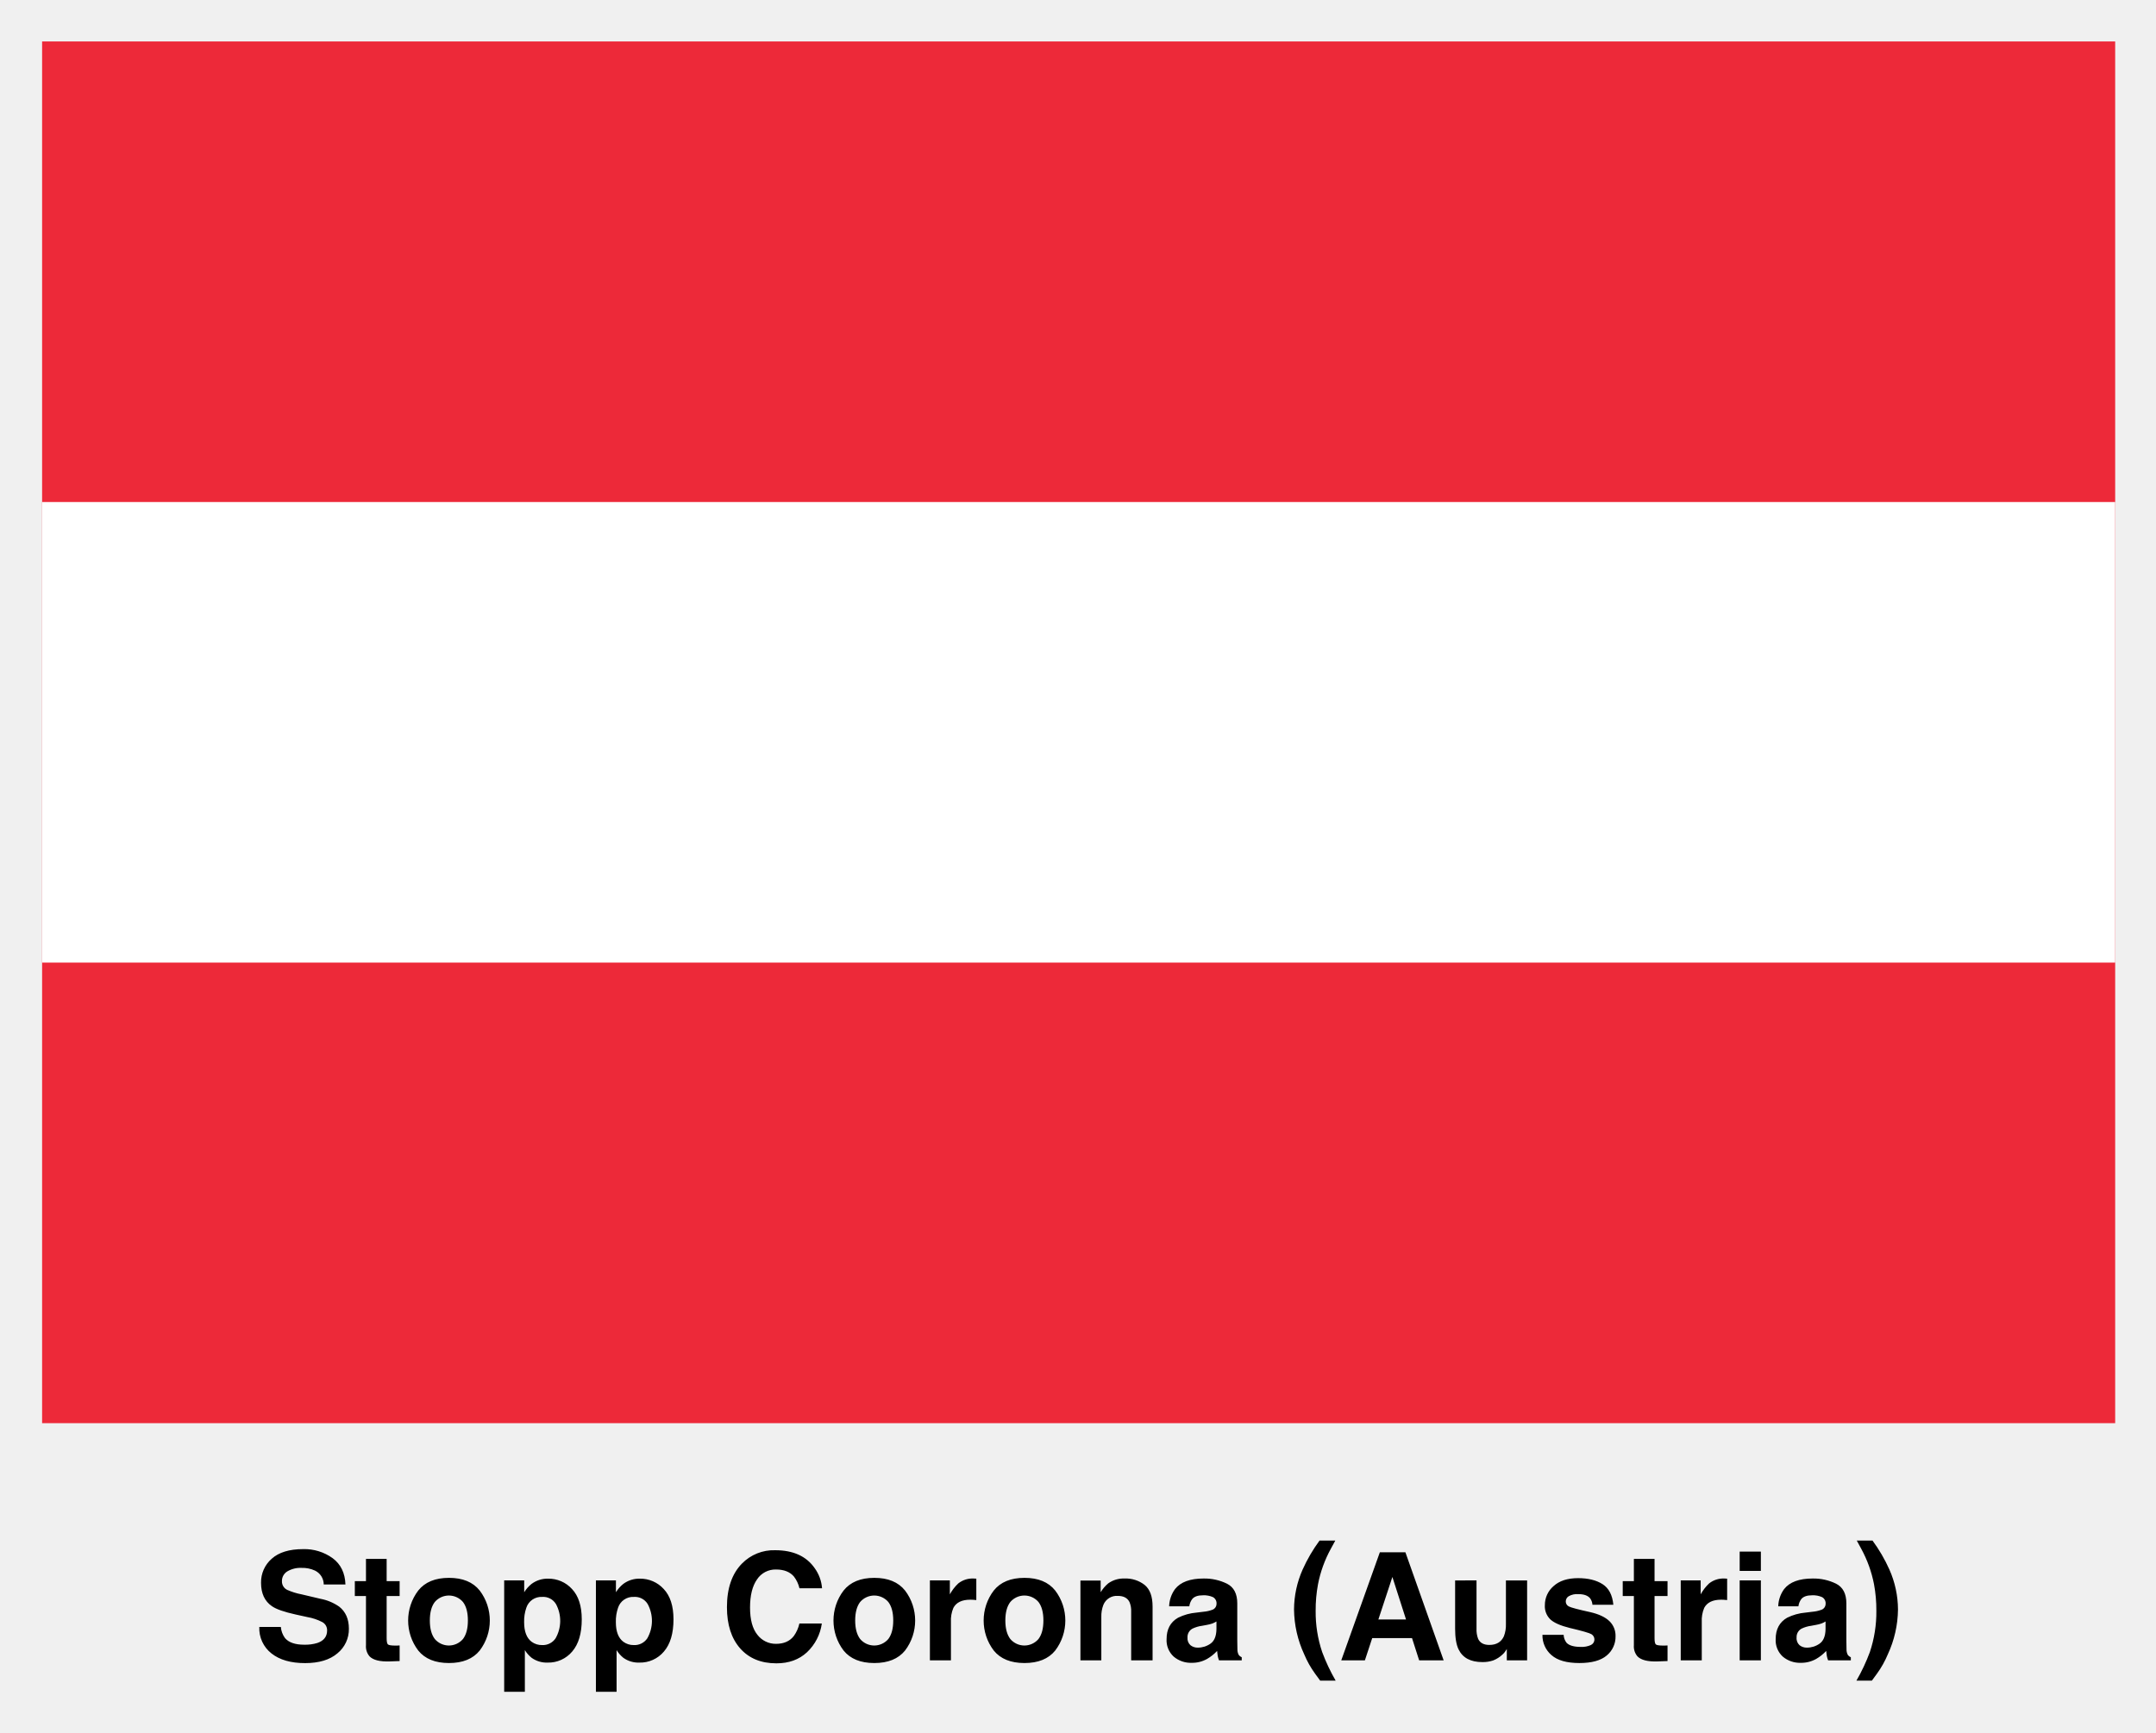
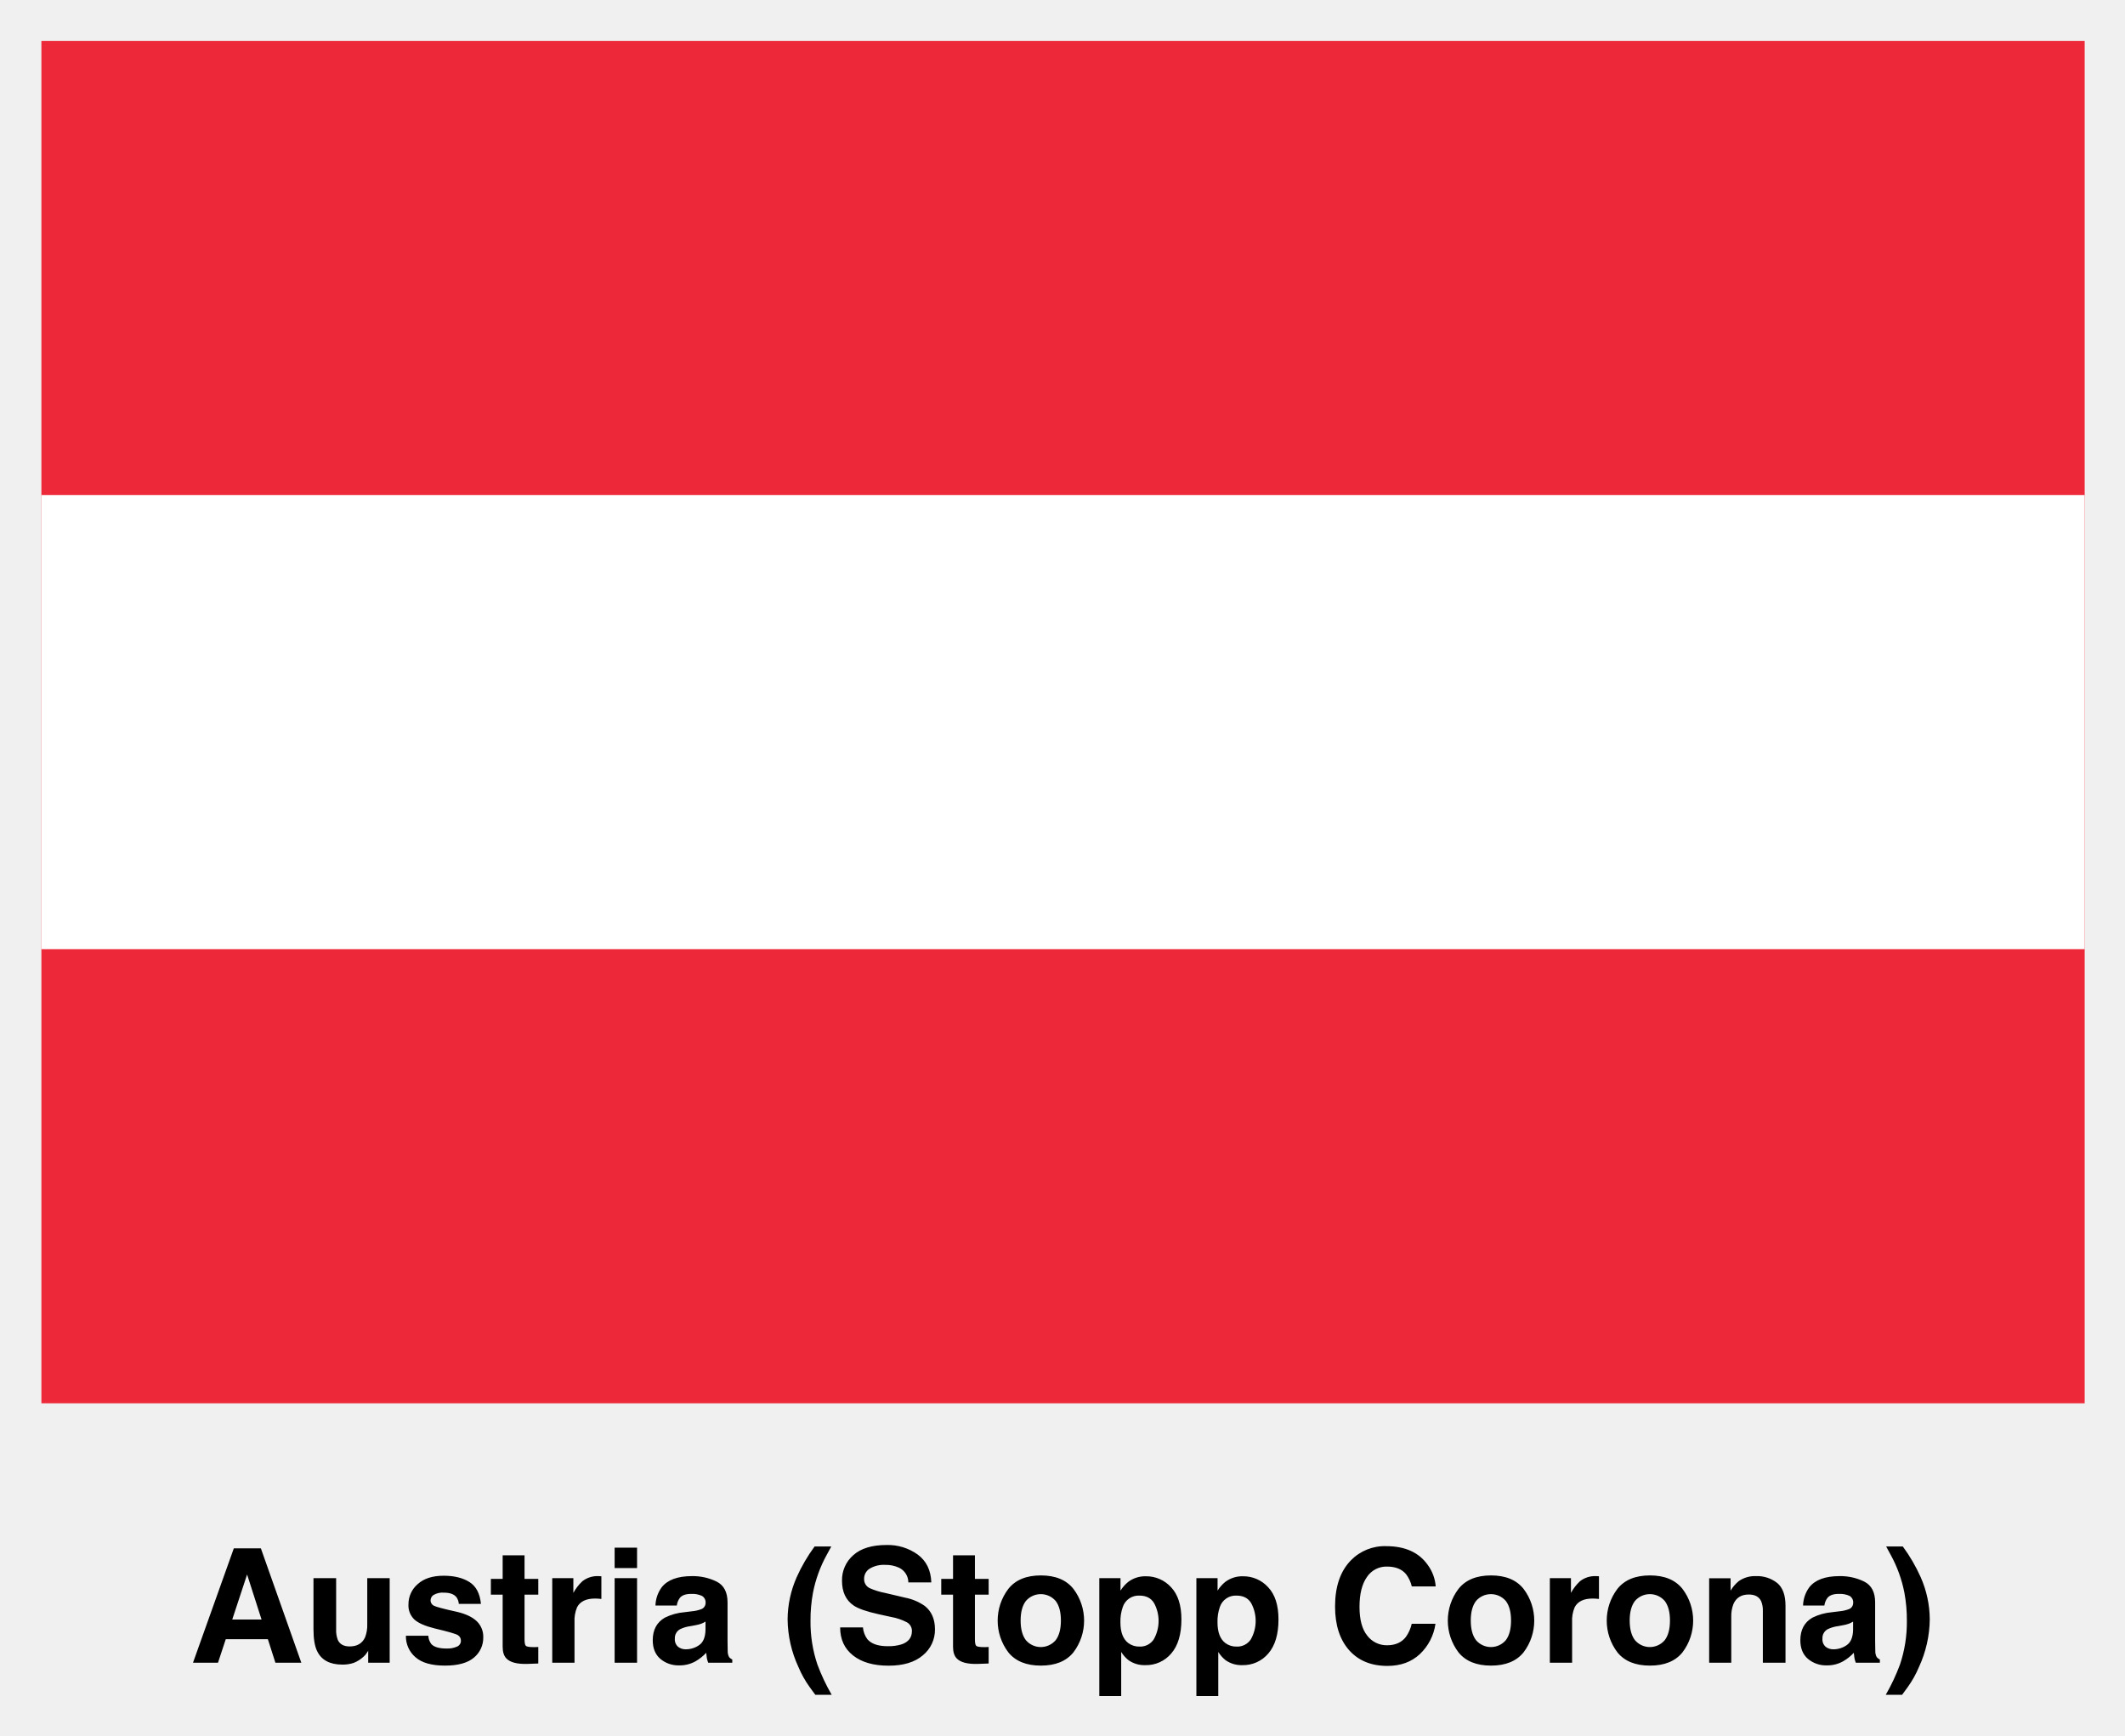
- <svg xmlns="http://www.w3.org/2000/svg" role="img" viewBox="-18.00 -18.00 936.00 752.50">
-   <path fill="#ed2939" d="M.277 0h900v600h-900z" />
-   <path fill="#fff" d="M.277 200h900v200h-900z" />
-   <path d="M103.925 688.5a9.52 9.52 0 0 0 1.788 4.807q2.437 2.897 8.353 2.897a17.976 17.976 0 0 0 5.753-.764q4.193-1.464 4.193-5.443a4.01 4.01 0 0 0-2.054-3.597 22.276 22.276 0 0 0-6.515-2.197l-5.079-1.114q-7.49-1.654-10.29-3.597-4.743-3.246-4.743-10.154a13.487 13.487 0 0 1 4.64-10.473q4.641-4.169 13.631-4.169a20.901 20.901 0 0 1 12.809 3.931q5.301 3.931 5.559 11.412h-9.422a6.717 6.717 0 0 0-3.786-6.016 12.97 12.97 0 0 0-5.841-1.179 11.121 11.121 0 0 0-6.201 1.528 4.834 4.834 0 0 0-2.317 4.266 4.024 4.024 0 0 0 2.285 3.756 28.366 28.366 0 0 0 6.234 1.941l8.234 1.942a20.956 20.956 0 0 1 8.115 3.406q4.195 3.31 4.196 9.581a13.464 13.464 0 0 1-4.972 10.68q-4.971 4.25-14.044 4.25-9.266 0-14.575-4.186a13.849 13.849 0 0 1-5.308-11.507zm32.119-13.433v-6.462h4.838v-9.677h8.977v9.677h5.635v6.462h-5.635v18.335q0 2.133.541 2.658t3.311.525q.413 0 .875-.016.462-.015.907-.047v6.78l-4.298.158q-6.43.223-8.786-2.228a6.635 6.635 0 0 1-1.528-4.807v-21.359zm54.211 23.672q-4.393 5.422-13.338 5.422t-13.338-5.422a21.528 21.528 0 0 1 0-26.065q4.393-5.502 13.338-5.502 8.945 0 13.338 5.502a21.528 21.528 0 0 1 0 26.065zm-7.258-5.014q2.132-2.829 2.133-8.042 0-5.213-2.133-8.026a8.063 8.063 0 0 0-12.239 0q-2.149 2.813-2.149 8.026 0 5.214 2.149 8.042a8.035 8.035 0 0 0 12.239 0zm47.323-21.714q4.245 4.488 4.245 13.179 0 9.168-4.149 13.974a13.47 13.47 0 0 1-10.685 4.807 11.204 11.204 0 0 1-6.921-2.07 13.367 13.367 0 0 1-2.948-3.342v18.081h-8.977v-48.353h8.69v5.125a14.587 14.587 0 0 1 3.139-3.565 11.588 11.588 0 0 1 7.24-2.324 13.721 13.721 0 0 1 10.363 4.489zm-6.963 6.526a6.455 6.455 0 0 0-5.997-3.088 6.822 6.822 0 0 0-6.85 4.679 17.567 17.567 0 0 0-.965 6.302q0 6.049 3.246 8.499a7.448 7.448 0 0 0 4.567 1.433 6.64 6.64 0 0 0 5.838-2.929 15.338 15.338 0 0 0 .161-14.897zm46.785-6.526q4.245 4.488 4.245 13.179 0 9.168-4.149 13.974a13.47 13.47 0 0 1-10.685 4.807 11.204 11.204 0 0 1-6.921-2.07 13.367 13.367 0 0 1-2.948-3.342v18.081h-8.977v-48.353h8.69v5.125a14.587 14.587 0 0 1 3.139-3.565 11.588 11.588 0 0 1 7.24-2.324 13.721 13.721 0 0 1 10.363 4.489zm-6.963 6.526a6.455 6.455 0 0 0-5.997-3.088 6.822 6.822 0 0 0-6.85 4.679 17.568 17.568 0 0 0-.965 6.302q0 6.049 3.246 8.499a7.448 7.448 0 0 0 4.567 1.433 6.64 6.64 0 0 0 5.838-2.929 15.338 15.338 0 0 0 .161-14.897zm40.933-17.571a19.316 19.316 0 0 1 14.423-5.794q11.715 0 17.132 7.767a16.928 16.928 0 0 1 3.212 8.754h-9.804a13.366 13.366 0 0 0-2.401-5.093q-2.619-3.055-7.764-3.056a9.568 9.568 0 0 0-8.265 4.314q-3.025 4.313-3.025 12.207 0 7.896 3.192 11.826a10 10 0 0 0 8.111 3.932q5.044 0 7.691-3.375a14.813 14.813 0 0 0 2.429-5.443h9.74a21.136 21.136 0 0 1-6.44 12.478q-5.181 4.808-13.273 4.807-10.015 0-15.746-6.494-5.731-6.525-5.732-17.89 0-12.287 6.519-18.94zm70.801 37.774q-4.393 5.422-13.338 5.422t-13.338-5.422a21.528 21.528 0 0 1 0-26.065q4.393-5.502 13.338-5.502 8.945 0 13.338 5.502a21.528 21.528 0 0 1 0 26.065zm-7.258-5.014q2.132-2.829 2.133-8.042 0-5.213-2.133-8.026a8.063 8.063 0 0 0-12.239 0q-2.149 2.813-2.149 8.026 0 5.214 2.149 8.042a8.035 8.035 0 0 0 12.239 0zm37.419-26.25q.174.016.78.047v9.295q-.859-.095-1.528-.127-.668-.03-1.082-.031-5.475 0-7.353 3.565a13.868 13.868 0 0 0-1.05 6.176V702.984h-9.136v-34.697h8.658v6.048a19.185 19.185 0 0 1 3.661-4.743 9.962 9.962 0 0 1 6.621-2.133c.17 0 .313.005.43.016zm35.032 31.264q-4.393 5.422-13.338 5.422t-13.338-5.422a21.528 21.528 0 0 1 0-26.065q4.393-5.502 13.338-5.502 8.945 0 13.338 5.502a21.528 21.528 0 0 1 0 26.065zm-7.258-5.014q2.132-2.829 2.133-8.042 0-5.213-2.133-8.026a8.063 8.063 0 0 0-12.239 0q-2.149 2.813-2.149 8.026 0 5.214 2.149 8.042a8.035 8.035 0 0 0 12.239 0zm46.123-23.449q3.408 2.817 3.408 9.342V702.984h-9.296v-21.105a9.69 9.69 0 0 0-.727-4.201q-1.328-2.674-5.055-2.674a6.267 6.267 0 0 0-6.289 3.916 13.533 13.533 0 0 0-.884 5.284V702.984h-9.073v-34.634h8.786v5.061a15.377 15.377 0 0 1 3.296-3.852 11.426 11.426 0 0 1 7.069-2.101 13.298 13.298 0 0 1 8.764 2.817zm25.586 11.602a14.327 14.327 0 0 0 3.624-.796 2.728 2.728 0 0 0 1.956-2.578 3.049 3.049 0 0 0-1.501-2.945 9.481 9.481 0 0 0-4.405-.812q-3.259 0-4.614 1.592a6.563 6.563 0 0 0-1.291 3.183h-8.754a13.276 13.276 0 0 1 2.557-7.481q3.613-4.584 12.405-4.583a22.12 22.12 0 0 1 10.167 2.26q4.443 2.261 4.443 8.531v15.916q0 1.655.064 4.011a5.031 5.031 0 0 0 .541 2.419 3.244 3.244 0 0 0 1.337 1.05v1.337h-9.868a10.134 10.134 0 0 1-.573-1.973q-.159-.923-.255-2.101a18.748 18.748 0 0 1-4.354 3.47 13.164 13.164 0 0 1-6.661 1.687 11.492 11.492 0 0 1-7.828-2.69 9.564 9.564 0 0 1-3.09-7.624q0-6.398 4.97-9.263a22.195 22.195 0 0 1 8.017-2.228zm5.548 4.234a10.023 10.023 0 0 1-1.759.875 14.865 14.865 0 0 1-2.435.62l-2.065.383a13.579 13.579 0 0 0-4.17 1.241 4.143 4.143 0 0 0-2.143 3.852 4.023 4.023 0 0 0 1.309 3.358 4.975 4.975 0 0 0 3.183 1.034 9.477 9.477 0 0 0 5.479-1.719q2.506-1.718 2.602-6.271zm37.404-22.525a68.206 68.206 0 0 1 7.353-12.605h6.843l-1.941 3.565a53.082 53.082 0 0 0-5.571 15.407 60.916 60.916 0 0 0-1.019 11.523 54.438 54.438 0 0 0 2.833 17.922 81.747 81.747 0 0 0 5.857 12.414h-6.717l-2.26-3.088a41.385 41.385 0 0 1-4.679-8.34 47.499 47.499 0 0 1-4.424-19.482 43.206 43.206 0 0 1 3.724-17.317zm33.535-7.525h11.094l16.6 46.921H598.107l-3.096-9.646h-17.279l-3.181 9.646h-10.256zm-.646 29.19h12.016l-5.927-18.462zm42.616-16.966V689.201a10.994 10.994 0 0 0 .697 4.456q1.235 2.643 4.846 2.642 4.624 0 6.335-3.756a13.659 13.659 0 0 0 .887-5.379v-18.876h9.2V702.984h-8.817v-4.902q-.128.159-.635.955a6.399 6.399 0 0 1-1.206 1.4A12.592 12.592 0 0 1 630.21 703.048a13.989 13.989 0 0 1-4.65.7q-7.682 0-10.348-5.538-1.492-3.056-1.492-9.008v-20.914zm37.817 23.619a6.038 6.038 0 0 0 1.248 3.438q1.696 1.815 6.269 1.815a9.6 9.6 0 0 0 4.27-.796 2.666 2.666 0 0 0 .308-4.712q-1.276-.795-9.49-2.737-5.915-1.464-8.334-3.661a7.935 7.935 0 0 1-2.419-6.239 10.811 10.811 0 0 1 3.78-8.261q3.78-3.453 10.639-3.454 6.507 0 10.607 2.594 4.099 2.596 4.706 8.961h-9.072a5.357 5.357 0 0 0-.989-2.769q-1.501-1.846-5.108-1.846a7.354 7.354 0 0 0-4.229.923 2.656 2.656 0 0 0-1.261 2.165 2.368 2.368 0 0 0 1.341 2.26q1.34.732 9.472 2.515 5.421 1.273 8.127 3.852a8.743 8.743 0 0 1 2.674 6.526 10.535 10.535 0 0 1-3.844 8.42q-3.843 3.262-11.88 3.262-8.198 0-12.105-3.454a11.225 11.225 0 0 1-3.908-8.802zm25.657-16.839v-6.462h4.839v-9.677h8.976v9.677h5.635v6.462h-5.635v18.335q0 2.133.541 2.658t3.31.525c.276 0 .568-.005.876-.016q.46-.015.907-.047v6.78l-4.298.158q-6.43.223-8.786-2.228a6.635 6.635 0 0 1-1.528-4.807v-21.359zm44.549-7.592c.117.011.377.027.781.047v9.295q-.86-.095-1.528-.127-.669-.03-1.082-.031-5.475 0-7.353 3.565a13.88 13.88 0 0 0-1.05 6.176V702.984h-9.136v-34.697h8.658v6.048a19.196 19.196 0 0 1 3.66-4.743 9.965 9.965 0 0 1 6.622-2.133c.169 0 .313.005.429.016zm15.423-3.326h-9.2V655.777h9.2zm-9.2 4.138h9.2V702.984h-9.2zm31.728 13.592a14.326 14.326 0 0 0 3.624-.796 2.728 2.728 0 0 0 1.956-2.578 3.049 3.049 0 0 0-1.501-2.945 9.481 9.481 0 0 0-4.405-.812q-3.259 0-4.614 1.592a6.563 6.563 0 0 0-1.291 3.183h-8.754a13.276 13.276 0 0 1 2.557-7.481q3.613-4.584 12.405-4.583a22.12 22.12 0 0 1 10.167 2.26q4.443 2.261 4.443 8.531v15.916q0 1.655.064 4.011a5.031 5.031 0 0 0 .541 2.419 3.244 3.244 0 0 0 1.337 1.05v1.337h-9.868a10.134 10.134 0 0 1-.573-1.973q-.159-.923-.255-2.101a18.748 18.748 0 0 1-4.354 3.47 13.164 13.164 0 0 1-6.661 1.687 11.492 11.492 0 0 1-7.828-2.69 9.564 9.564 0 0 1-3.09-7.624q0-6.398 4.97-9.263a22.195 22.195 0 0 1 8.017-2.228zm5.548 4.234a10.023 10.023 0 0 1-1.759.875 14.865 14.865 0 0 1-2.435.62l-2.065.383a13.579 13.579 0 0 0-4.17 1.241 4.143 4.143 0 0 0-2.143 3.852 4.023 4.023 0 0 0 1.309 3.358 4.975 4.975 0 0 0 3.183 1.034 9.477 9.477 0 0 0 5.479-1.719q2.506-1.718 2.602-6.271zm27.733-22.525a43.282 43.282 0 0 1 3.718 17.317 47.567 47.567 0 0 1-4.416 19.482 41.463 41.463 0 0 1-4.671 8.34l-2.257 3.088h-6.704a81.946 81.946 0 0 0 5.836-12.414 54.638 54.638 0 0 0 2.822-17.922 61.138 61.138 0 0 0-1.015-11.523 53.23 53.23 0 0 0-5.55-15.407l-1.935-3.565h6.832a68.314 68.314 0 0 1 7.34 12.605z" />
+ <svg xmlns="http://www.w3.org/2000/svg" role="img" viewBox="-19.00 -18.00 936.00 764.50">
+   <path fill="#ed2939" d="M-.764 0h900v600h-900z" />
+   <path fill="#fff" d="M-.764 200h900v200h-900z" />
+   <path d="M83.992 663.877h11.912l17.824 50.381h-11.416l-3.324-10.356H80.435l-3.416 10.356H66.007zm-.693 31.343h12.903l-6.364-19.824zm45.76-18.218v22.456a11.802 11.802 0 0 0 .748 4.785q1.327 2.837 5.203 2.837 4.966 0 6.803-4.033a14.666 14.666 0 0 0 .952-5.776v-20.269h9.878V714.258h-9.468v-5.264q-.136.171-.682 1.025a6.822 6.822 0 0 1-1.295 1.504 13.519 13.519 0 0 1-4.414 2.803 15.017 15.017 0 0 1-4.993.752q-8.249 0-11.111-5.947-1.603-3.281-1.602-9.673v-22.456zm40.605 25.361a6.478 6.478 0 0 0 1.34 3.691q1.819 1.948 6.73 1.948a10.291 10.291 0 0 0 4.585-.855 2.736 2.736 0 0 0 1.7-2.563A2.765 2.765 0 0 0 182.65 702.09q-1.37-.854-10.191-2.939-6.35-1.572-8.947-3.931a8.518 8.518 0 0 1-2.598-6.699 11.612 11.612 0 0 1 4.059-8.87q4.059-3.708 11.424-3.708 6.987 0 11.389 2.786 4.402 2.786 5.053 9.621h-9.741a5.76 5.76 0 0 0-1.062-2.974q-1.611-1.982-5.484-1.982a7.903 7.903 0 0 0-4.541.991 2.852 2.852 0 0 0-1.354 2.324 2.541 2.541 0 0 0 1.439 2.427q1.44.787 10.171 2.7 5.821 1.368 8.727 4.136a9.391 9.391 0 0 1 2.871 7.007 11.315 11.315 0 0 1-4.127 9.041q-4.128 3.502-12.757 3.503-8.804 0-12.998-3.708a12.056 12.056 0 0 1-4.195-9.451zm27.549-18.081v-6.938h5.195V666.953h9.639v10.391h6.05v6.938h-6.05v19.688q0 2.291.581 2.854.58.562 3.555.563c.296 0 .609-.005.939-.017s.655-.028.975-.052v7.28l-4.614.171q-6.905.239-9.434-2.393-1.641-1.674-1.641-5.161V684.282zm47.835-8.151q.186.018.837.051v9.98q-.923-.103-1.641-.137-.718-.034-1.162-.034-5.88 0-7.896 3.828a14.894 14.894 0 0 0-1.128 6.631V714.258h-9.81v-37.256h9.297v6.494a20.599 20.599 0 0 1 3.931-5.093 10.7 10.7 0 0 1 7.109-2.29c.182-0.0.336.006.462.018zm16.56-3.572h-9.878v-8.989h9.878zm-9.878 4.443h9.878V714.258h-9.878zm34.067 14.595a15.393 15.393 0 0 0 3.891-.855 2.93 2.93 0 0 0 2.101-2.769 3.272 3.272 0 0 0-1.611-3.161 10.168 10.168 0 0 0-4.729-.872q-3.5 0-4.955 1.709a7.045 7.045 0 0 0-1.386 3.418h-9.399a14.258 14.258 0 0 1 2.746-8.032q3.879-4.922 13.319-4.922a23.757 23.757 0 0 1 10.916 2.427q4.771 2.427 4.771 9.16v17.09q0 1.778.068 4.307a5.408 5.408 0 0 0 .581 2.598 3.478 3.478 0 0 0 1.436 1.128v1.436h-10.596a10.754 10.754 0 0 1-.615-2.119q-.171-.99-.273-2.256a20.104 20.104 0 0 1-4.676 3.726 14.135 14.135 0 0 1-7.151 1.812 12.338 12.338 0 0 1-8.405-2.889q-3.318-2.887-3.317-8.186 0-6.87 5.337-9.946a23.84 23.84 0 0 1 8.608-2.393zm5.956 4.546a10.685 10.685 0 0 1-1.888.939 15.888 15.888 0 0 1-2.616.667l-2.218.41a14.627 14.627 0 0 0-4.478 1.333 4.449 4.449 0 0 0-2.301 4.136 4.323 4.323 0 0 0 1.405 3.606 5.347 5.347 0 0 0 3.419 1.11 10.182 10.182 0 0 0 5.883-1.846q2.689-1.846 2.793-6.733zm40.162-19.551a73.253 73.253 0 0 1 7.896-13.535h7.349l-2.085 3.828a56.994 56.994 0 0 0-5.981 16.543 65.426 65.426 0 0 0-1.094 12.373 58.448 58.448 0 0 0 3.042 19.243 87.811 87.811 0 0 0 6.289 13.33h-7.212l-2.427-3.315a44.441 44.441 0 0 1-5.024-8.955 50.986 50.986 0 0 1-4.751-20.918 46.4 46.4 0 0 1 3.999-18.594zm29.189 22.114a10.226 10.226 0 0 0 1.919 5.161q2.618 3.111 8.97 3.11a19.299 19.299 0 0 0 6.177-.82q4.501-1.572 4.502-5.845a4.308 4.308 0 0 0-2.205-3.862 23.932 23.932 0 0 0-6.995-2.358l-5.454-1.196q-8.042-1.777-11.049-3.862-5.093-3.486-5.093-10.903a14.479 14.479 0 0 1 4.982-11.245q4.982-4.477 14.636-4.478a22.44 22.44 0 0 1 13.754 4.222q5.692 4.222 5.969 12.253h-10.117a7.212 7.212 0 0 0-4.064-6.46 13.929 13.929 0 0 0-6.272-1.265 11.941 11.941 0 0 0-6.658 1.641 5.192 5.192 0 0 0-2.487 4.58 4.32 4.32 0 0 0 2.453 4.033 30.414 30.414 0 0 0 6.693 2.085l8.841 2.085a22.51 22.51 0 0 1 8.714 3.657q4.504 3.555 4.505 10.288a14.457 14.457 0 0 1-5.338 11.468q-5.338 4.562-15.08 4.562-9.949 0-15.649-4.494-5.701-4.494-5.7-12.356zm34.487-14.424v-6.938h5.195V666.953h9.639v10.391h6.05v6.938h-6.05v19.688q0 2.291.581 2.854.58.562 3.555.563c.296 0 .609-.005.939-.017s.655-.028.975-.052v7.28l-4.614.171q-6.905.239-9.434-2.393-1.641-1.674-1.641-5.161V684.282zm58.208 25.418q-4.717 5.823-14.321 5.822-9.605 0-14.321-5.822a23.115 23.115 0 0 1 0-27.986q4.717-5.908 14.321-5.908 9.604 0 14.321 5.908a23.115 23.115 0 0 1 0 27.986zm-7.793-5.384q2.29-3.038 2.29-8.635 0-5.599-2.29-8.618a8.658 8.658 0 0 0-13.143 0q-2.306 3.021-2.307 8.618 0 5.597 2.307 8.635a8.628 8.628 0 0 0 13.143 0zm50.813-23.315q4.559 4.819 4.559 14.15 0 9.844-4.455 15.005a14.458 14.458 0 0 1-11.473 5.161 12.031 12.031 0 0 1-7.431-2.222 14.353 14.353 0 0 1-3.165-3.589v19.414h-9.639v-51.919h9.331v5.503a15.687 15.687 0 0 1 3.371-3.828 12.441 12.441 0 0 1 7.774-2.495 14.73 14.73 0 0 1 11.127 4.819zm-7.476 7.007q-1.986-3.315-6.439-3.315a7.324 7.324 0 0 0-7.355 5.024 18.862 18.862 0 0 0-1.036 6.768q0 6.495 3.484 9.126a8.001 8.001 0 0 0 4.904 1.538 7.131 7.131 0 0 0 6.27-3.145 16.471 16.471 0 0 0 .173-15.996zm50.234-7.007q4.559 4.819 4.559 14.15 0 9.844-4.455 15.005a14.458 14.458 0 0 1-11.473 5.161 12.031 12.031 0 0 1-7.431-2.222 14.353 14.353 0 0 1-3.165-3.589v19.414h-9.639v-51.919h9.331v5.503a15.687 15.687 0 0 1 3.371-3.828 12.441 12.441 0 0 1 7.774-2.495 14.73 14.73 0 0 1 11.127 4.819zm-7.476 7.007q-1.986-3.315-6.439-3.315a7.324 7.324 0 0 0-7.355 5.024 18.862 18.862 0 0 0-1.036 6.768q0 6.495 3.484 9.126a8.001 8.001 0 0 0 4.904 1.538 7.131 7.131 0 0 0 6.27-3.145 16.471 16.471 0 0 0 .173-15.996zm43.951-18.867a20.743 20.743 0 0 1 15.487-6.221q12.579 0 18.395 8.34a18.18 18.18 0 0 1 3.449 9.399H602.857a14.351 14.351 0 0 0-2.578-5.469q-2.812-3.281-8.338-3.281a10.272 10.272 0 0 0-8.873 4.632q-3.248 4.632-3.248 13.107 0 8.477 3.427 12.697a10.739 10.739 0 0 0 8.71 4.222q5.416 0 8.259-3.623a15.918 15.918 0 0 0 2.607-5.845h10.459a22.695 22.695 0 0 1-6.915 13.398q-5.562 5.162-14.252 5.161-10.753 0-16.907-6.973-6.154-7.006-6.154-19.209-0-13.192 7-20.337zm76.022 40.56q-4.717 5.823-14.321 5.822-9.605 0-14.321-5.822a23.115 23.115 0 0 1 0-27.986q4.717-5.908 14.321-5.908 9.604 0 14.321 5.908a23.115 23.115 0 0 1 0 27.986zm-7.793-5.384q2.29-3.038 2.29-8.635 0-5.599-2.29-8.618a8.658 8.658 0 0 0-13.143 0q-2.306 3.021-2.307 8.618 0 5.597 2.307 8.635a8.628 8.628 0 0 0 13.143 0zm40.179-28.186q.186.018.837.051v9.98q-.923-.103-1.641-.137-.718-.034-1.162-.034-5.88 0-7.896 3.828a14.894 14.894 0 0 0-1.128 6.631V714.258h-9.81v-37.256h9.297v6.494a20.599 20.599 0 0 1 3.931-5.093 10.7 10.7 0 0 1 7.109-2.29c.182-0.0.336.006.462.018zm37.614 33.569q-4.717 5.823-14.321 5.822-9.605 0-14.321-5.822a23.115 23.115 0 0 1 0-27.986q4.717-5.908 14.321-5.908 9.604 0 14.321 5.908a23.115 23.115 0 0 1 0 27.986zm-7.793-5.384q2.29-3.038 2.29-8.635 0-5.599-2.29-8.618a8.658 8.658 0 0 0-13.143 0q-2.306 3.021-2.307 8.618 0 5.597 2.307 8.635a8.628 8.628 0 0 0 13.143 0zm49.524-25.178q3.659 3.023 3.659 10.031v25.088H757.486v-22.661a10.408 10.408 0 0 0-.78-4.512q-1.425-2.871-5.429-2.871-4.92 0-6.752 4.204a14.53 14.53 0 0 0-.95 5.674v20.166h-9.741v-37.188h9.434v5.435a16.5 16.5 0 0 1 3.54-4.136 12.263 12.263 0 0 1 7.59-2.256 14.275 14.275 0 0 1 9.41 3.025zm27.473 12.458a15.393 15.393 0 0 0 3.891-.855 2.93 2.93 0 0 0 2.101-2.769 3.272 3.272 0 0 0-1.611-3.161 10.168 10.168 0 0 0-4.729-.872q-3.5 0-4.955 1.709a7.045 7.045 0 0 0-1.386 3.418H775.191a14.258 14.258 0 0 1 2.746-8.032q3.879-4.922 13.319-4.922a23.757 23.757 0 0 1 10.916 2.427q4.771 2.427 4.771 9.16v17.09q0 1.778.068 4.307a5.408 5.408 0 0 0 .581 2.598 3.478 3.478 0 0 0 1.436 1.128v1.436h-10.596a10.754 10.754 0 0 1-.615-2.119q-.171-.99-.273-2.256a20.104 20.104 0 0 1-4.676 3.726 14.135 14.135 0 0 1-7.151 1.812 12.338 12.338 0 0 1-8.405-2.889q-3.318-2.887-3.317-8.186 0-6.87 5.337-9.946a23.84 23.84 0 0 1 8.608-2.393zm5.956 4.546a10.685 10.685 0 0 1-1.888.939 15.888 15.888 0 0 1-2.616.667l-2.218.41a14.627 14.627 0 0 0-4.478 1.333 4.449 4.449 0 0 0-2.301 4.136 4.323 4.323 0 0 0 1.405 3.606 5.347 5.347 0 0 0 3.419 1.11 10.182 10.182 0 0 0 5.883-1.846q2.689-1.846 2.793-6.733zm29.778-19.551a46.474 46.474 0 0 1 3.992 18.594 51.081 51.081 0 0 1-4.742 20.918 44.575 44.575 0 0 1-5.016 8.955l-2.423 3.315h-7.199a87.967 87.967 0 0 0 6.266-13.33 58.654 58.654 0 0 0 3.031-19.243 65.68 65.68 0 0 0-1.09-12.373 57.14 57.14 0 0 0-5.959-16.543l-2.078-3.828h7.336a73.287 73.287 0 0 1 7.882 13.535z" />
</svg>
